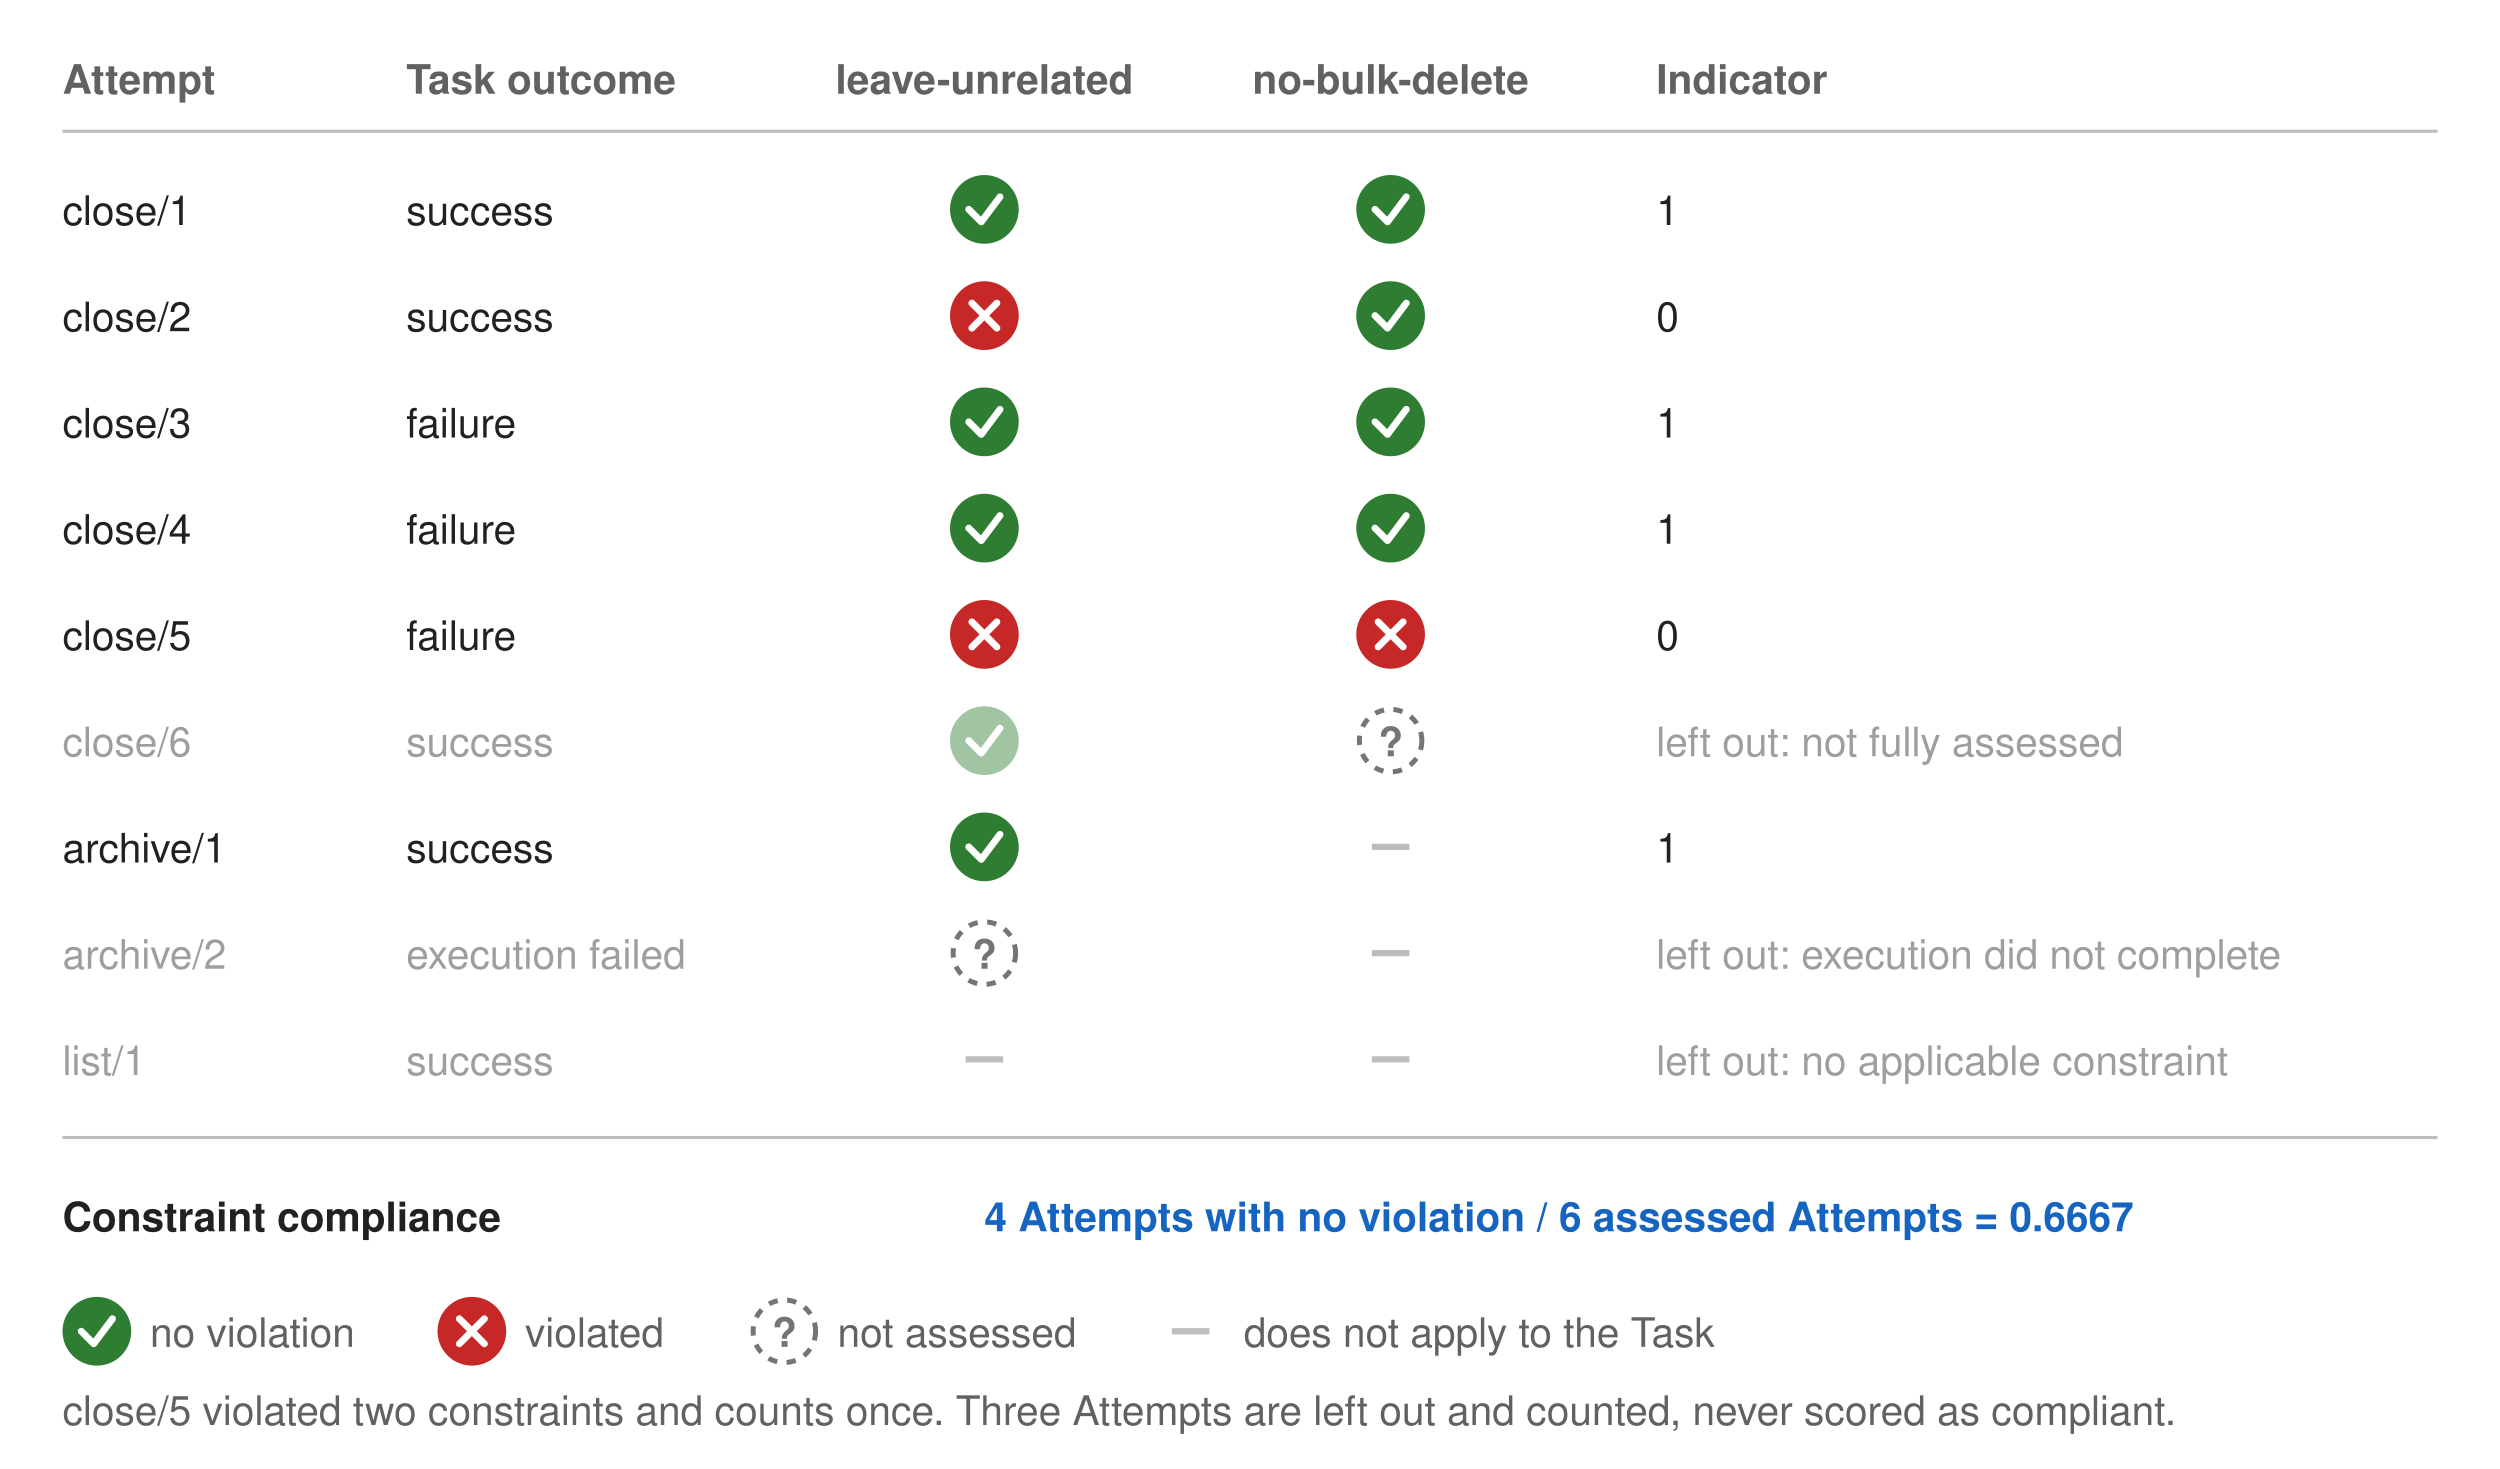
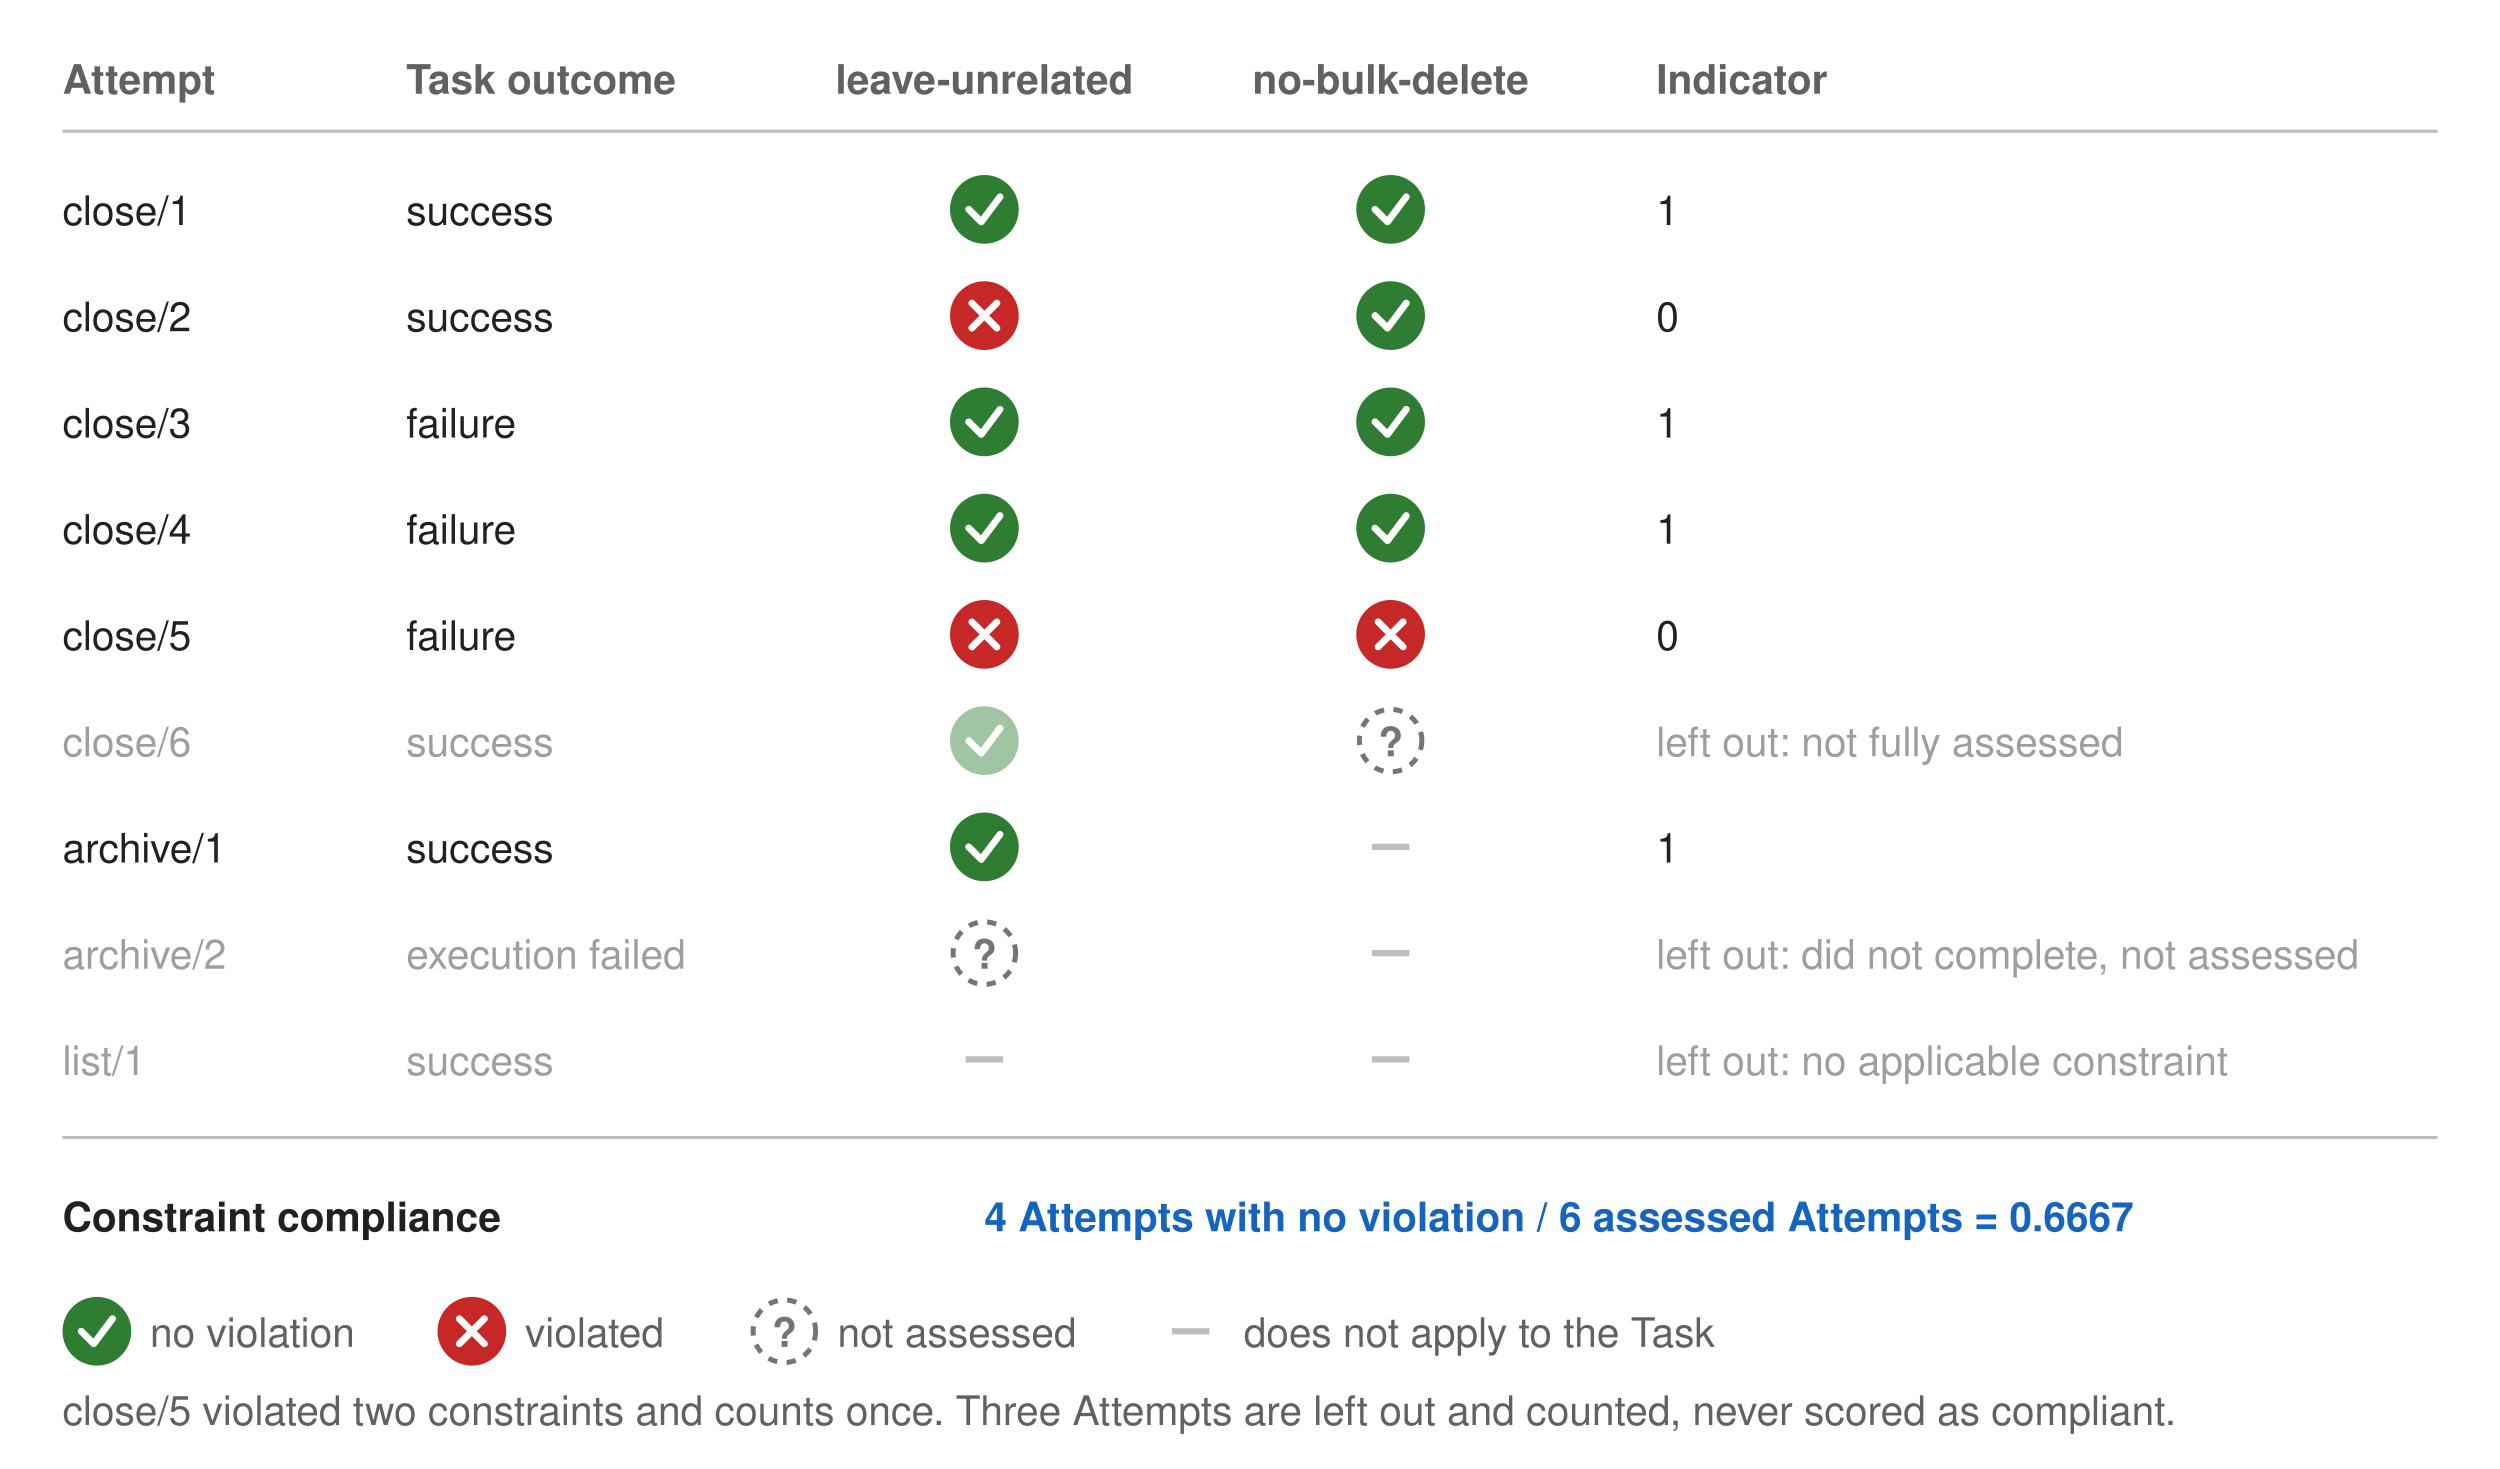
<svg xmlns="http://www.w3.org/2000/svg" viewBox="0 0 800 470" width="800" height="470" font-family="Segoe UI, Helvetica, Arial, sans-serif" font-size="13">
  <defs>
    <g id="no-violation">
      <circle r="11" fill="#2e7d32" />
      <polyline points="-5,0 -1,4 5,-4" fill="none" stroke="#ffffff" stroke-width="2.2" stroke-linecap="round" stroke-linejoin="round" />
    </g>
    <g id="violated">
      <circle r="11" fill="#c62828" />
      <path d="M-4,-4 L4,4 M-4,4 L4,-4" stroke="#ffffff" stroke-width="2.2" stroke-linecap="round" />
    </g>
    <g id="not-assessed">
      <circle r="10" fill="#ffffff" stroke="#757575" stroke-width="1.6" stroke-dasharray="3 3" />
      <text y="5" text-anchor="middle" fill="#757575" font-weight="600">?</text>
    </g>
    <g id="does-not-apply">
      <line x1="-6" y1="0" x2="6" y2="0" stroke="#bdbdbd" stroke-width="2" />
    </g>
  </defs>
  <rect width="800" height="470" fill="#ffffff" />
  <g fill="#616161" font-weight="600">
    <text x="20" y="30">Attempt</text>
    <text x="130" y="30">Task outcome</text>
    <text x="315" y="30" text-anchor="middle">leave-unrelated</text>
    <text x="445" y="30" text-anchor="middle">no-bulk-delete</text>
    <text x="530" y="30">Indicator</text>
  </g>
  <line x1="20" y1="42" x2="780" y2="42" stroke="#bdbdbd" />
  <g fill="#212121">
    <text x="20" y="72">close/1</text>
    <text x="130" y="72">success</text>
    <use href="#no-violation" x="315" y="67" />
    <use href="#no-violation" x="445" y="67" />
    <text x="530" y="72">1</text>
    <text x="20" y="106">close/2</text>
    <text x="130" y="106">success</text>
    <use href="#violated" x="315" y="101" />
    <use href="#no-violation" x="445" y="101" />
    <text x="530" y="106">0</text>
    <text x="20" y="140">close/3</text>
    <text x="130" y="140">failure</text>
    <use href="#no-violation" x="315" y="135" />
    <use href="#no-violation" x="445" y="135" />
    <text x="530" y="140">1</text>
    <text x="20" y="174">close/4</text>
    <text x="130" y="174">failure</text>
    <use href="#no-violation" x="315" y="169" />
    <use href="#no-violation" x="445" y="169" />
    <text x="530" y="174">1</text>
    <text x="20" y="208">close/5</text>
    <text x="130" y="208">failure</text>
    <use href="#violated" x="315" y="203" />
    <use href="#violated" x="445" y="203" />
    <text x="530" y="208">0</text>
    <text x="20" y="276">archive/1</text>
    <text x="130" y="276">success</text>
    <use href="#no-violation" x="315" y="271" />
    <use href="#does-not-apply" x="445" y="271" />
    <text x="530" y="276">1</text>
  </g>
  <g fill="#9e9e9e">
    <text x="20" y="242">close/6</text>
    <text x="130" y="242">success</text>
    <use href="#no-violation" x="315" y="237" opacity="0.45" />
    <use href="#not-assessed" x="445" y="237" />
    <text x="530" y="242">left out: not fully assessed</text>
    <text x="20" y="310">archive/2</text>
    <text x="130" y="310">execution failed</text>
    <use href="#not-assessed" x="315" y="305" />
    <use href="#does-not-apply" x="445" y="305" />
-     <text x="530" y="310">left out: execution did not complete</text>
+     <text x="530" y="310">left out: did not complete, not assessed</text>
    <text x="20" y="344">list/1</text>
    <text x="130" y="344">success</text>
    <use href="#does-not-apply" x="315" y="339" />
    <use href="#does-not-apply" x="445" y="339" />
    <text x="530" y="344">left out: no applicable constraint</text>
  </g>
  <line x1="20" y1="364" x2="780" y2="364" stroke="#bdbdbd" />
  <text x="20" y="394" fill="#212121" font-weight="600">Constraint compliance</text>
  <text x="315" y="394" fill="#1565c0" font-weight="600">4 Attempts with no violation / 6 assessed Attempts = 0.6667</text>
  <g fill="#616161">
    <use href="#no-violation" x="31" y="426" />
    <text x="48" y="431">no violation</text>
    <use href="#violated" x="151" y="426" />
    <text x="168" y="431">violated</text>
    <use href="#not-assessed" x="251" y="426" />
    <text x="268" y="431">not assessed</text>
    <use href="#does-not-apply" x="381" y="426" />
    <text x="398" y="431">does not apply to the Task</text>
    <text x="20" y="456">close/5 violated two constraints and counts once. Three Attempts are left out and counted, never scored as compliant.</text>
  </g>
</svg>
